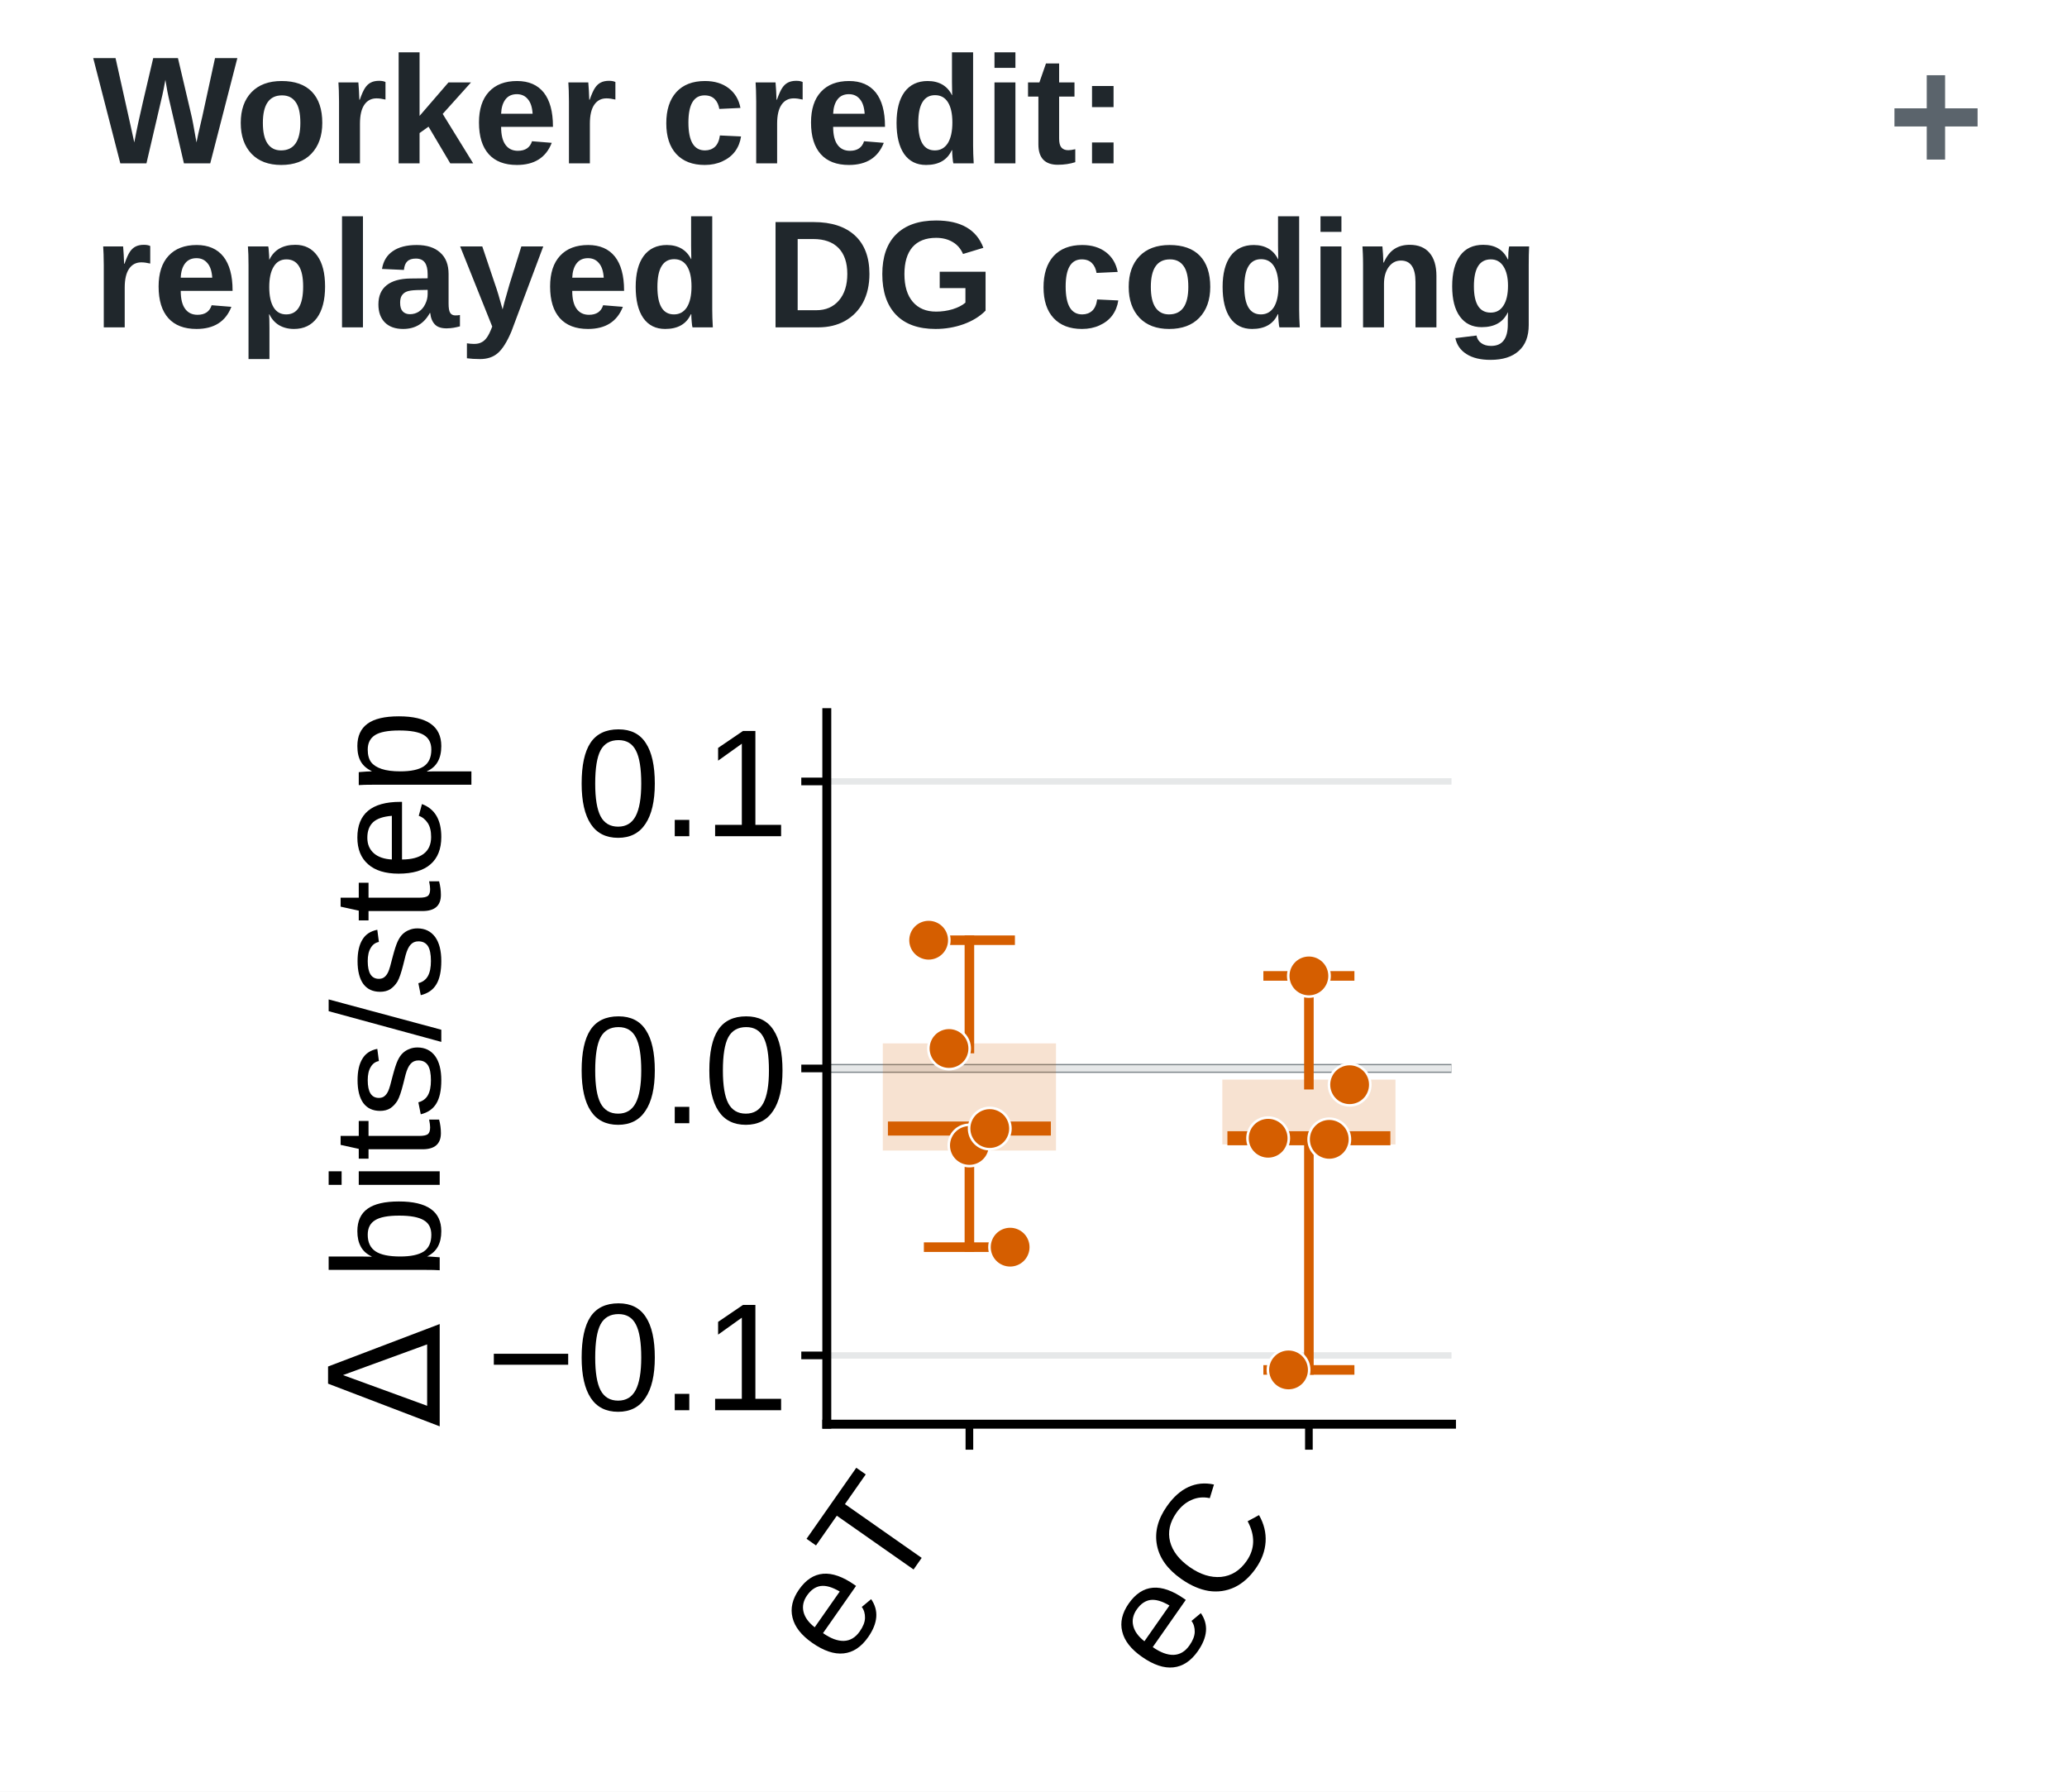
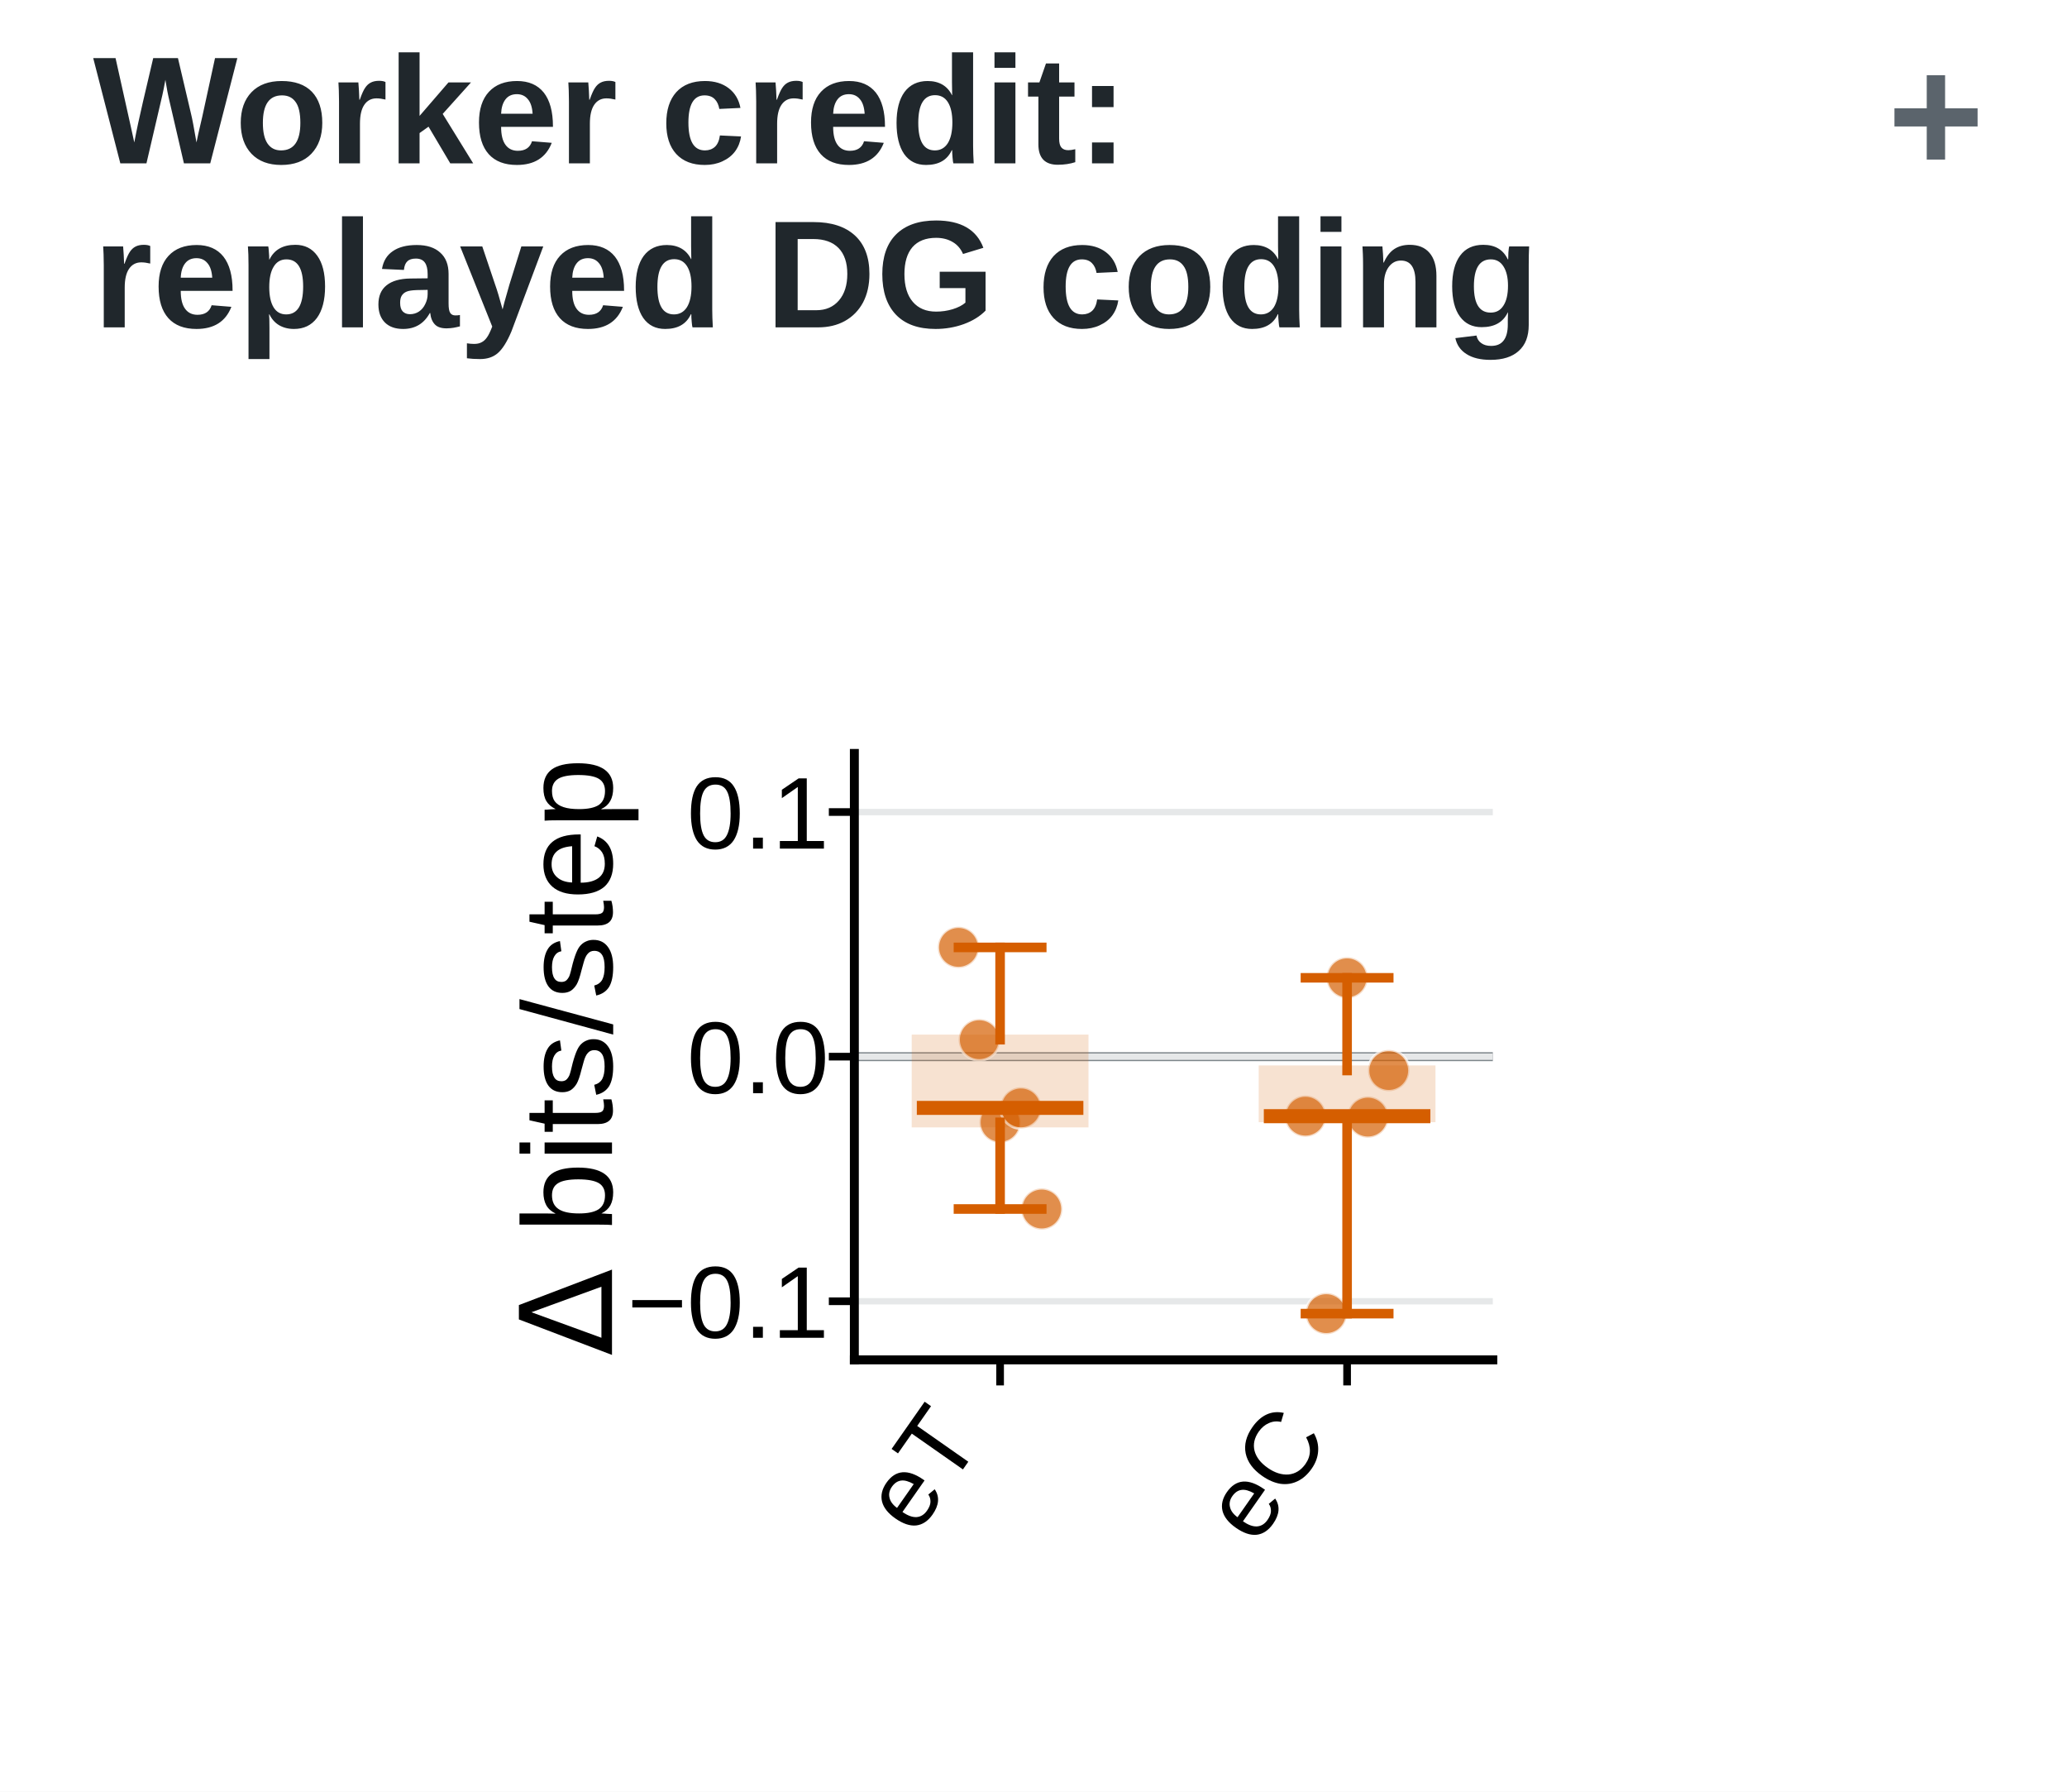
<svg xmlns="http://www.w3.org/2000/svg" xmlns:xlink="http://www.w3.org/1999/xlink" width="162pt" height="140.4pt" viewBox="0 0 162 140.4" version="1.1">
  <defs>
    <style type="text/css">*{stroke-linejoin: round; stroke-linecap: butt}</style>
  </defs>
  <g id="figure_1">
    <g id="patch_1">
      <path d="M 0 140.4 L 162 140.4 L 162 0 L 0 0 z " style="fill: #ffffff" />
    </g>
    <g id="axes_1">
      <g id="patch_2">
-         <path d="M 64.8 111.6 L 113.76 111.6 L 113.76 55.843 L 64.8 55.843 z " style="fill: #ffffff" />
+         <path d="M 66.96 106.56 L 117 106.56 L 117 59.04 L 66.96 59.04 z " style="fill: #ffffff" />
      </g>
      <g id="line2d_1">
-         <path d="M 64.8 83.722 L 113.76 83.722 " clip-path="url(#p81a2403ec0)" style="fill: none; stroke: #7d858a; stroke-width: 0.7; stroke-linecap: square" />
+         <path d="M 66.96 82.8 L 117 82.8 " clip-path="url(#pd6833d526d)" style="fill: none; stroke: #7d858a; stroke-width: 0.7; stroke-linecap: square" />
      </g>
      <g id="matplotlib.axis_1">
        <g id="xtick_1">
          <g id="line2d_2">
            <defs>
              <path id="m8e8d9a8fae" d="M 0 0 L 0 2 " style="stroke: #000000; stroke-width: 0.6" />
            </defs>
            <g>
-               <use xlink:href="#m8e8d9a8fae" x="75.976" y="111.6" style="stroke: #000000; stroke-width: 0.6" />
+               <use xlink:href="#m8e8d9a8fae" x="78.382" y="106.56" style="stroke: #000000; stroke-width: 0.6" />
            </g>
          </g>
          <g id="text_1">
-             <text style="font-size: 12px; font-family: 'Arial'" transform="translate(65.99047 130.9968) rotate(-55)">eT</text>
+             <text style="font-size: 8px; font-family: 'Arial'" transform="translate(71.72539 120.4912) rotate(-55)">eT</text>
          </g>
        </g>
        <g id="xtick_2">
          <g id="line2d_3">
            <g>
-               <use xlink:href="#m8e8d9a8fae" x="102.584" y="111.6" style="stroke: #000000; stroke-width: 0.6" />
+               <use xlink:href="#m8e8d9a8fae" x="105.578" y="106.56" style="stroke: #000000; stroke-width: 0.6" />
            </g>
          </g>
          <g id="text_2">
-             <text style="font-size: 12px; font-family: 'Arial'" transform="translate(91.83237 132.0919) rotate(-55)">eC</text>
+             <text style="font-size: 8px; font-family: 'Arial'" transform="translate(98.40984 121.2213) rotate(-55)">eC</text>
          </g>
        </g>
      </g>
      <g id="matplotlib.axis_2">
        <g id="ytick_1">
          <g id="line2d_4">
-             <path d="M 64.8 106.21 L 113.76 106.21 " clip-path="url(#p81a2403ec0)" style="fill: none; stroke: #e6e8e9; stroke-width: 0.5; stroke-linecap: square" />
+             <path d="M 66.96 101.967 L 117 101.967 " clip-path="url(#pd6833d526d)" style="fill: none; stroke: #e6e8e9; stroke-width: 0.5; stroke-linecap: square" />
          </g>
          <g id="line2d_5">
            <defs>
              <path id="m2e3f482a18" d="M 0 0 L -2 0 " style="stroke: #000000; stroke-width: 0.6" />
            </defs>
            <g>
-               <use xlink:href="#m2e3f482a18" x="64.8" y="106.21" style="stroke: #000000; stroke-width: 0.6" />
+               <use xlink:href="#m2e3f482a18" x="66.96" y="101.967" style="stroke: #000000; stroke-width: 0.6" />
            </g>
          </g>
          <g id="text_3">
-             <text style="font-size: 12px; font-family: 'Arial'; text-anchor: end" x="61.8" y="110.505" transform="rotate(-0 61.8 110.5051)">−0.1</text>
+             <text style="font-size: 8px; font-family: 'Arial'; text-anchor: end" x="64.96" y="104.83" transform="rotate(-0 64.96 104.8297)">−0.1</text>
          </g>
        </g>
        <g id="ytick_2">
          <g id="line2d_6">
-             <path d="M 64.8 83.722 L 113.76 83.722 " clip-path="url(#p81a2403ec0)" style="fill: none; stroke: #e6e8e9; stroke-width: 0.5; stroke-linecap: square" />
+             <path d="M 66.96 82.8 L 117 82.8 " clip-path="url(#pd6833d526d)" style="fill: none; stroke: #e6e8e9; stroke-width: 0.5; stroke-linecap: square" />
          </g>
          <g id="line2d_7">
            <g>
-               <use xlink:href="#m2e3f482a18" x="64.8" y="83.722" style="stroke: #000000; stroke-width: 0.6" />
+               <use xlink:href="#m2e3f482a18" x="66.96" y="82.8" style="stroke: #000000; stroke-width: 0.6" />
            </g>
          </g>
          <g id="text_4">
-             <text style="font-size: 12px; font-family: 'Arial'; text-anchor: end" x="61.8" y="88.016" transform="rotate(-0 61.8 88.01629)">0.0</text>
+             <text style="font-size: 8px; font-family: 'Arial'; text-anchor: end" x="64.96" y="85.663" transform="rotate(-0 64.96 85.66312)">0.0</text>
          </g>
        </g>
        <g id="ytick_3">
          <g id="line2d_8">
-             <path d="M 64.8 61.233 L 113.76 61.233 " clip-path="url(#p81a2403ec0)" style="fill: none; stroke: #e6e8e9; stroke-width: 0.5; stroke-linecap: square" />
+             <path d="M 66.96 63.633 L 117 63.633 " clip-path="url(#pd6833d526d)" style="fill: none; stroke: #e6e8e9; stroke-width: 0.5; stroke-linecap: square" />
          </g>
          <g id="line2d_9">
            <g>
-               <use xlink:href="#m2e3f482a18" x="64.8" y="61.233" style="stroke: #000000; stroke-width: 0.6" />
+               <use xlink:href="#m2e3f482a18" x="66.96" y="63.633" style="stroke: #000000; stroke-width: 0.6" />
            </g>
          </g>
          <g id="text_5">
-             <text style="font-size: 12px; font-family: 'Arial'; text-anchor: end" x="61.8" y="65.527" transform="rotate(-0 61.8 65.52747)">0.1</text>
+             <text style="font-size: 8px; font-family: 'Arial'; text-anchor: end" x="64.96" y="66.497" transform="rotate(-0 64.96 66.49652)">0.1</text>
          </g>
        </g>
        <g id="text_6">
-           <g transform="translate(34.71125 111.8616) rotate(-90)">
+           <g transform="translate(48.6675 106.25) rotate(-90)">
            <text>
-               <tspan x="0" y="-0.25" style="font-size: 12px; font-family: 'DejaVu Sans'">Δ</tspan>
-               <tspan x="8.209" y="-0.25" style="font-size: 12px; font-family: 'Arial'"> </tspan>
-               <tspan x="11.543" y="-0.25" style="font-size: 12px; font-family: 'Arial'">b</tspan>
-               <tspan x="18.217" y="-0.25" style="font-size: 12px; font-family: 'Arial'">i</tspan>
-               <tspan x="20.883" y="-0.25" style="font-size: 12px; font-family: 'Arial'">t</tspan>
-               <tspan x="24.217" y="-0.25" style="font-size: 12px; font-family: 'Arial'">s</tspan>
-               <tspan x="30.217" y="-0.25" style="font-size: 12px; font-family: 'Arial'">/</tspan>
-               <tspan x="33.551" y="-0.25" style="font-size: 12px; font-family: 'Arial'">s</tspan>
-               <tspan x="39.551" y="-0.25" style="font-size: 12px; font-family: 'Arial'">t</tspan>
-               <tspan x="42.885" y="-0.25" style="font-size: 12px; font-family: 'Arial'">e</tspan>
-               <tspan x="49.559" y="-0.25" style="font-size: 12px; font-family: 'Arial'">p</tspan>
+               <tspan x="0" y="-0.703" style="font-size: 10px; font-family: 'DejaVu Sans'">Δ</tspan>
+               <tspan x="6.841" y="-0.703" style="font-size: 10px; font-family: 'Arial'"> </tspan>
+               <tspan x="9.619" y="-0.703" style="font-size: 10px; font-family: 'Arial'">b</tspan>
+               <tspan x="15.181" y="-0.703" style="font-size: 10px; font-family: 'Arial'">i</tspan>
+               <tspan x="17.402" y="-0.703" style="font-size: 10px; font-family: 'Arial'">t</tspan>
+               <tspan x="20.181" y="-0.703" style="font-size: 10px; font-family: 'Arial'">s</tspan>
+               <tspan x="25.181" y="-0.703" style="font-size: 10px; font-family: 'Arial'">/</tspan>
+               <tspan x="27.959" y="-0.703" style="font-size: 10px; font-family: 'Arial'">s</tspan>
+               <tspan x="32.959" y="-0.703" style="font-size: 10px; font-family: 'Arial'">t</tspan>
+               <tspan x="35.737" y="-0.703" style="font-size: 10px; font-family: 'Arial'">e</tspan>
+               <tspan x="41.299" y="-0.703" style="font-size: 10px; font-family: 'Arial'">p</tspan>
            </text>
          </g>
        </g>
      </g>
-       <g id="patch_3">
-         <path d="M 69.59 89.758 L 82.362 89.758 L 82.362 82.161 L 69.59 82.161 L 69.59 89.758 z " clip-path="url(#p81a2403ec0)" style="fill: #d55e00; opacity: 0.18; stroke: #d55e00; stroke-width: 0.8; stroke-linejoin: miter" />
-       </g>
-       <g id="line2d_10">
-         <path d="M 75.976 89.758 L 75.976 97.728 " clip-path="url(#p81a2403ec0)" style="fill: none; stroke: #d55e00; stroke-width: 0.75; stroke-linecap: square" />
-       </g>
-       <g id="line2d_11">
-         <path d="M 75.976 82.161 L 75.976 73.675 " clip-path="url(#p81a2403ec0)" style="fill: none; stroke: #d55e00; stroke-width: 0.75; stroke-linecap: square" />
-       </g>
-       <g id="line2d_12">
-         <path d="M 72.783 97.728 L 79.169 97.728 " clip-path="url(#p81a2403ec0)" style="fill: none; stroke: #d55e00; stroke-width: 0.75; stroke-linecap: square" />
-       </g>
-       <g id="line2d_13">
-         <path d="M 72.783 73.675 L 79.169 73.675 " clip-path="url(#p81a2403ec0)" style="fill: none; stroke: #d55e00; stroke-width: 0.75; stroke-linecap: square" />
-       </g>
-       <g id="patch_4">
-         <path d="M 96.198 89.279 L 108.97 89.279 L 108.97 84.998 L 96.198 84.998 L 96.198 89.279 z " clip-path="url(#p81a2403ec0)" style="fill: #d55e00; opacity: 0.18; stroke: #d55e00; stroke-width: 0.8; stroke-linejoin: miter" />
-       </g>
-       <g id="line2d_14">
-         <path d="M 102.584 89.279 L 102.584 107.347 " clip-path="url(#p81a2403ec0)" style="fill: none; stroke: #d55e00; stroke-width: 0.75; stroke-linecap: square" />
-       </g>
-       <g id="line2d_15">
-         <path d="M 102.584 84.998 L 102.584 76.473 " clip-path="url(#p81a2403ec0)" style="fill: none; stroke: #d55e00; stroke-width: 0.75; stroke-linecap: square" />
-       </g>
-       <g id="line2d_16">
-         <path d="M 99.391 107.347 L 105.777 107.347 " clip-path="url(#p81a2403ec0)" style="fill: none; stroke: #d55e00; stroke-width: 0.75; stroke-linecap: square" />
-       </g>
-       <g id="line2d_17">
-         <path d="M 99.391 76.473 L 105.777 76.473 " clip-path="url(#p81a2403ec0)" style="fill: none; stroke: #d55e00; stroke-width: 0.75; stroke-linecap: square" />
-       </g>
-       <g id="line2d_18">
-         <path d="M 69.59 88.433 L 82.362 88.433 " clip-path="url(#p81a2403ec0)" style="fill: none; stroke: #d55e00; stroke-width: 1.1" />
-       </g>
-       <g id="line2d_19">
-         <path d="M 96.198 89.193 L 108.97 89.193 " clip-path="url(#p81a2403ec0)" style="fill: none; stroke: #d55e00; stroke-width: 1.1" />
-       </g>
-       <g id="patch_5">
-         <path d="M 64.8 111.6 L 64.8 55.843 " style="fill: none; stroke: #000000; stroke-width: 0.7; stroke-linejoin: miter; stroke-linecap: square" />
-       </g>
-       <g id="patch_6">
-         <path d="M 64.8 111.6 L 113.76 111.6 " style="fill: none; stroke: #000000; stroke-width: 0.7; stroke-linejoin: miter; stroke-linecap: square" />
-       </g>
      <g id="PathCollection_1">
        <defs>
-           <path id="m7c93157acc" d="M 0 1.62 C 0.43 1.62 0.842 1.449 1.146 1.146 C 1.449 0.842 1.62 0.43 1.62 0 C 1.62 -0.43 1.449 -0.842 1.146 -1.146 C 0.842 -1.449 0.43 -1.62 0 -1.62 C -0.43 -1.62 -0.842 -1.449 -1.146 -1.146 C -1.449 -0.842 -1.62 -0.43 -1.62 0 C -1.62 0.43 -1.449 0.842 -1.146 1.146 C -0.842 1.449 -0.43 1.62 0 1.62 z " style="stroke: #ffffff; stroke-width: 0.2" />
+           <path id="m32584ed796" d="M 0 1.62 C 0.43 1.62 0.842 1.449 1.146 1.146 C 1.449 0.842 1.62 0.43 1.62 0 C 1.62 -0.43 1.449 -0.842 1.146 -1.146 C 0.842 -1.449 0.43 -1.62 0 -1.62 C -0.43 -1.62 -0.842 -1.449 -1.146 -1.146 C -1.449 -0.842 -1.62 -0.43 -1.62 0 C -1.62 0.43 -1.449 0.842 -1.146 1.146 C -0.842 1.449 -0.43 1.62 0 1.62 z " style="stroke: #ffffff; stroke-opacity: 0.7; stroke-width: 0.2" />
        </defs>
-         <g clip-path="url(#p81a2403ec0)">
-           <use xlink:href="#m7c93157acc" x="72.783" y="73.675" style="fill: #d55e00; stroke: #ffffff; stroke-width: 0.2" />
-           <use xlink:href="#m7c93157acc" x="74.379" y="82.161" style="fill: #d55e00; stroke: #ffffff; stroke-width: 0.2" />
-           <use xlink:href="#m7c93157acc" x="75.976" y="89.758" style="fill: #d55e00; stroke: #ffffff; stroke-width: 0.2" />
-           <use xlink:href="#m7c93157acc" x="77.572" y="88.433" style="fill: #d55e00; stroke: #ffffff; stroke-width: 0.2" />
-           <use xlink:href="#m7c93157acc" x="79.169" y="97.728" style="fill: #d55e00; stroke: #ffffff; stroke-width: 0.2" />
+         <g clip-path="url(#pd6833d526d)">
+           <use xlink:href="#m32584ed796" x="75.119" y="74.238" style="fill: #d55e00; fill-opacity: 0.7; stroke: #ffffff; stroke-opacity: 0.7; stroke-width: 0.2" />
+           <use xlink:href="#m32584ed796" x="76.75" y="81.47" style="fill: #d55e00; fill-opacity: 0.7; stroke: #ffffff; stroke-opacity: 0.7; stroke-width: 0.2" />
+           <use xlink:href="#m32584ed796" x="78.382" y="87.944" style="fill: #d55e00; fill-opacity: 0.7; stroke: #ffffff; stroke-opacity: 0.7; stroke-width: 0.2" />
+           <use xlink:href="#m32584ed796" x="80.014" y="86.815" style="fill: #d55e00; fill-opacity: 0.7; stroke: #ffffff; stroke-opacity: 0.7; stroke-width: 0.2" />
+           <use xlink:href="#m32584ed796" x="81.646" y="94.737" style="fill: #d55e00; fill-opacity: 0.7; stroke: #ffffff; stroke-opacity: 0.7; stroke-width: 0.2" />
        </g>
      </g>
      <g id="PathCollection_2">
-         <g clip-path="url(#p81a2403ec0)">
-           <use xlink:href="#m7c93157acc" x="99.391" y="89.193" style="fill: #d55e00; stroke: #ffffff; stroke-width: 0.2" />
-           <use xlink:href="#m7c93157acc" x="100.988" y="107.347" style="fill: #d55e00; stroke: #ffffff; stroke-width: 0.2" />
-           <use xlink:href="#m7c93157acc" x="102.584" y="76.473" style="fill: #d55e00; stroke: #ffffff; stroke-width: 0.2" />
-           <use xlink:href="#m7c93157acc" x="104.181" y="89.279" style="fill: #d55e00; stroke: #ffffff; stroke-width: 0.2" />
-           <use xlink:href="#m7c93157acc" x="105.777" y="84.998" style="fill: #d55e00; stroke: #ffffff; stroke-width: 0.2" />
+         <g clip-path="url(#pd6833d526d)">
+           <use xlink:href="#m32584ed796" x="102.314" y="87.464" style="fill: #d55e00; fill-opacity: 0.7; stroke: #ffffff; stroke-opacity: 0.7; stroke-width: 0.2" />
+           <use xlink:href="#m32584ed796" x="103.946" y="102.936" style="fill: #d55e00; fill-opacity: 0.7; stroke: #ffffff; stroke-opacity: 0.7; stroke-width: 0.2" />
+           <use xlink:href="#m32584ed796" x="105.578" y="76.622" style="fill: #d55e00; fill-opacity: 0.7; stroke: #ffffff; stroke-opacity: 0.7; stroke-width: 0.2" />
+           <use xlink:href="#m32584ed796" x="107.21" y="87.537" style="fill: #d55e00; fill-opacity: 0.7; stroke: #ffffff; stroke-opacity: 0.7; stroke-width: 0.2" />
+           <use xlink:href="#m32584ed796" x="108.841" y="83.888" style="fill: #d55e00; fill-opacity: 0.7; stroke: #ffffff; stroke-opacity: 0.7; stroke-width: 0.2" />
        </g>
+       </g>
+       <g id="patch_3">
+         <path d="M 66.96 106.56 L 66.96 59.04 " style="fill: none; stroke: #000000; stroke-width: 0.7; stroke-linejoin: miter; stroke-linecap: square" />
+       </g>
+       <g id="patch_4">
+         <path d="M 66.96 106.56 L 117 106.56 " style="fill: none; stroke: #000000; stroke-width: 0.7; stroke-linejoin: miter; stroke-linecap: square" />
+       </g>
+       <g id="patch_5">
+         <path d="M 71.855 87.944 L 84.909 87.944 L 84.909 81.47 L 71.855 81.47 L 71.855 87.944 z " clip-path="url(#pd6833d526d)" style="fill: #d55e00; opacity: 0.18; stroke: #d55e00; stroke-width: 0.8; stroke-linejoin: miter" />
+       </g>
+       <g id="patch_6">
+         <path d="M 99.051 87.537 L 112.105 87.537 L 112.105 83.888 L 99.051 83.888 L 99.051 87.537 z " clip-path="url(#pd6833d526d)" style="fill: #d55e00; opacity: 0.18; stroke: #d55e00; stroke-width: 0.8; stroke-linejoin: miter" />
+       </g>
+       <g id="line2d_10">
+         <path d="M 78.382 87.944 L 78.382 94.737 " clip-path="url(#pd6833d526d)" style="fill: none; stroke: #d55e00; stroke-width: 0.75; stroke-linecap: square" />
+       </g>
+       <g id="line2d_11">
+         <path d="M 78.382 81.47 L 78.382 74.238 " clip-path="url(#pd6833d526d)" style="fill: none; stroke: #d55e00; stroke-width: 0.75; stroke-linecap: square" />
+       </g>
+       <g id="line2d_12">
+         <path d="M 75.119 94.737 L 81.646 94.737 " clip-path="url(#pd6833d526d)" style="fill: none; stroke: #d55e00; stroke-width: 0.75; stroke-linecap: square" />
+       </g>
+       <g id="line2d_13">
+         <path d="M 75.119 74.238 L 81.646 74.238 " clip-path="url(#pd6833d526d)" style="fill: none; stroke: #d55e00; stroke-width: 0.75; stroke-linecap: square" />
+       </g>
+       <g id="line2d_14">
+         <path d="M 71.855 86.815 L 84.909 86.815 " clip-path="url(#pd6833d526d)" style="fill: none; stroke: #d55e00; stroke-width: 1.1" />
+       </g>
+       <g id="line2d_15">
+         <path d="M 105.578 87.537 L 105.578 102.936 " clip-path="url(#pd6833d526d)" style="fill: none; stroke: #d55e00; stroke-width: 0.75; stroke-linecap: square" />
+       </g>
+       <g id="line2d_16">
+         <path d="M 105.578 83.888 L 105.578 76.622 " clip-path="url(#pd6833d526d)" style="fill: none; stroke: #d55e00; stroke-width: 0.75; stroke-linecap: square" />
+       </g>
+       <g id="line2d_17">
+         <path d="M 102.314 102.936 L 108.841 102.936 " clip-path="url(#pd6833d526d)" style="fill: none; stroke: #d55e00; stroke-width: 0.75; stroke-linecap: square" />
+       </g>
+       <g id="line2d_18">
+         <path d="M 102.314 76.622 L 108.841 76.622 " clip-path="url(#pd6833d526d)" style="fill: none; stroke: #d55e00; stroke-width: 0.75; stroke-linecap: square" />
+       </g>
+       <g id="line2d_19">
+         <path d="M 99.051 87.464 L 112.105 87.464 " clip-path="url(#pd6833d526d)" style="fill: none; stroke: #d55e00; stroke-width: 1.1" />
      </g>
    </g>
    <g id="text_7">
      <text style="font-weight: 700; font-size: 12px; font-family: 'Arial'; fill: #20272c" transform="translate(7.29 12.80138)">Worker credit:</text>
      <text style="font-weight: 700; font-size: 12px; font-family: 'Arial'; fill: #20272c" transform="translate(7.29 25.65225)">replayed DG coding</text>
    </g>
    <g id="text_8">
      <text style="font-weight: 700; font-size: 13px; font-family: 'Arial'; text-anchor: end; fill: #5b646c" x="155.52" y="13.517" transform="rotate(-0 155.52 13.51716)">+</text>
    </g>
  </g>
  <defs>
-     <clipPath id="p81a2403ec0">
-       <rect x="64.8" y="55.843" width="48.96" height="55.757" />
+     <clipPath id="pd6833d526d">
+       <rect x="66.96" y="59.04" width="50.04" height="47.52" />
    </clipPath>
  </defs>
</svg>
